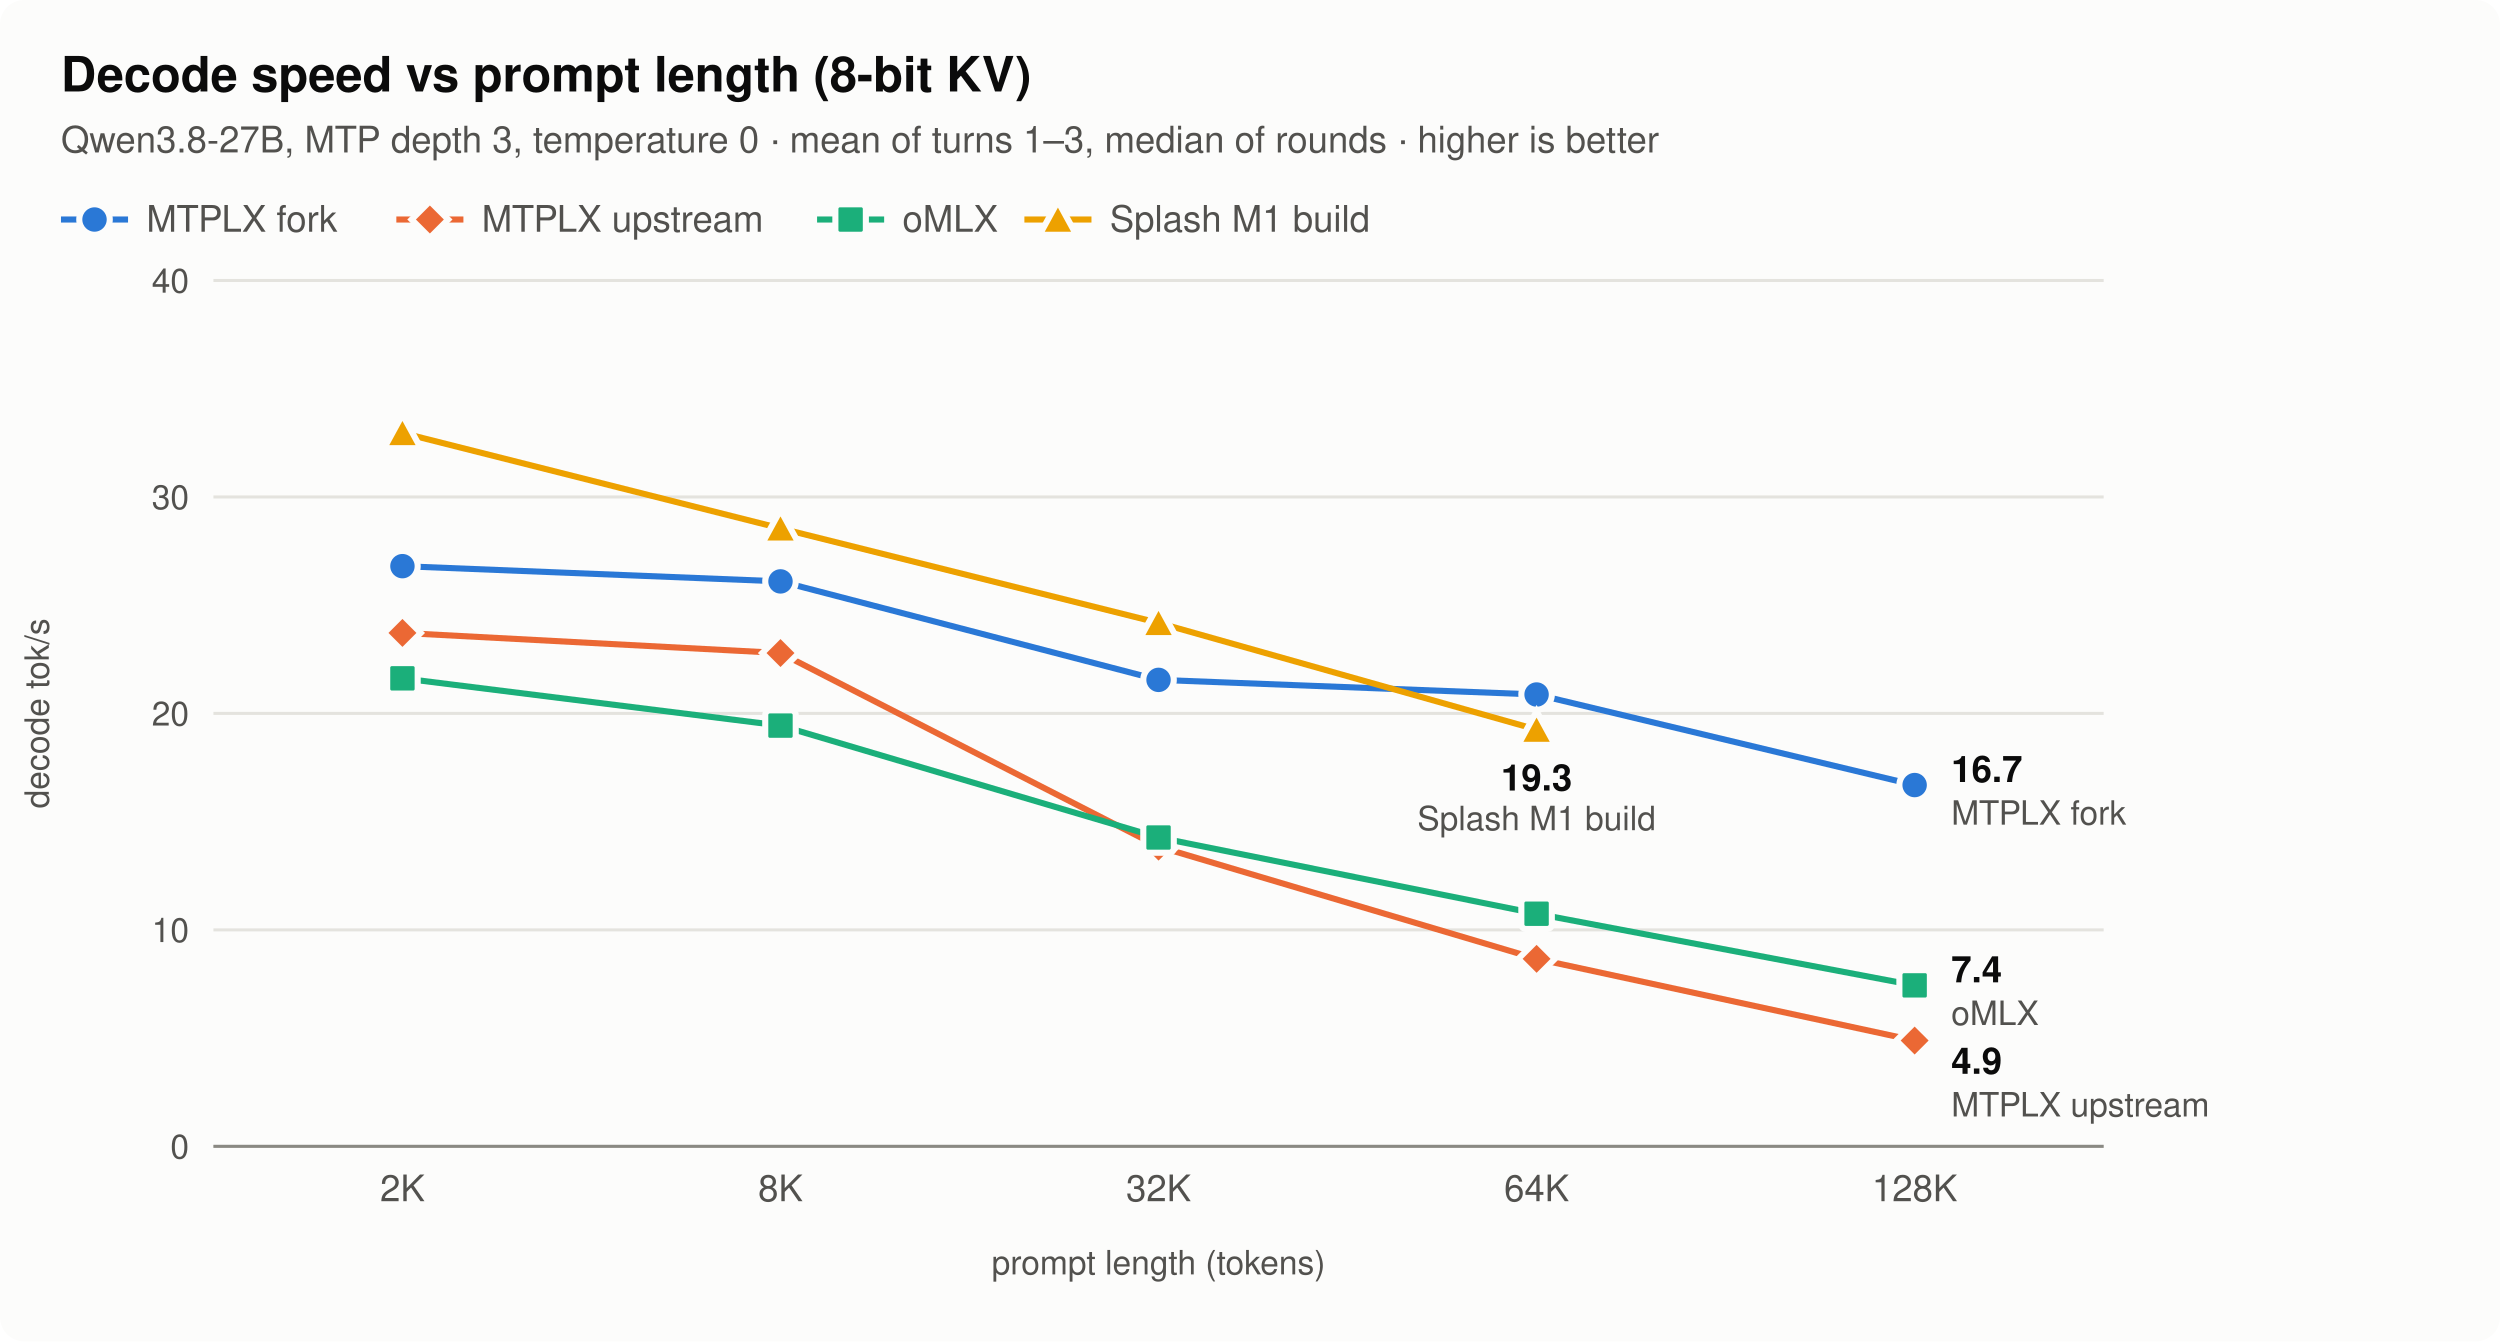
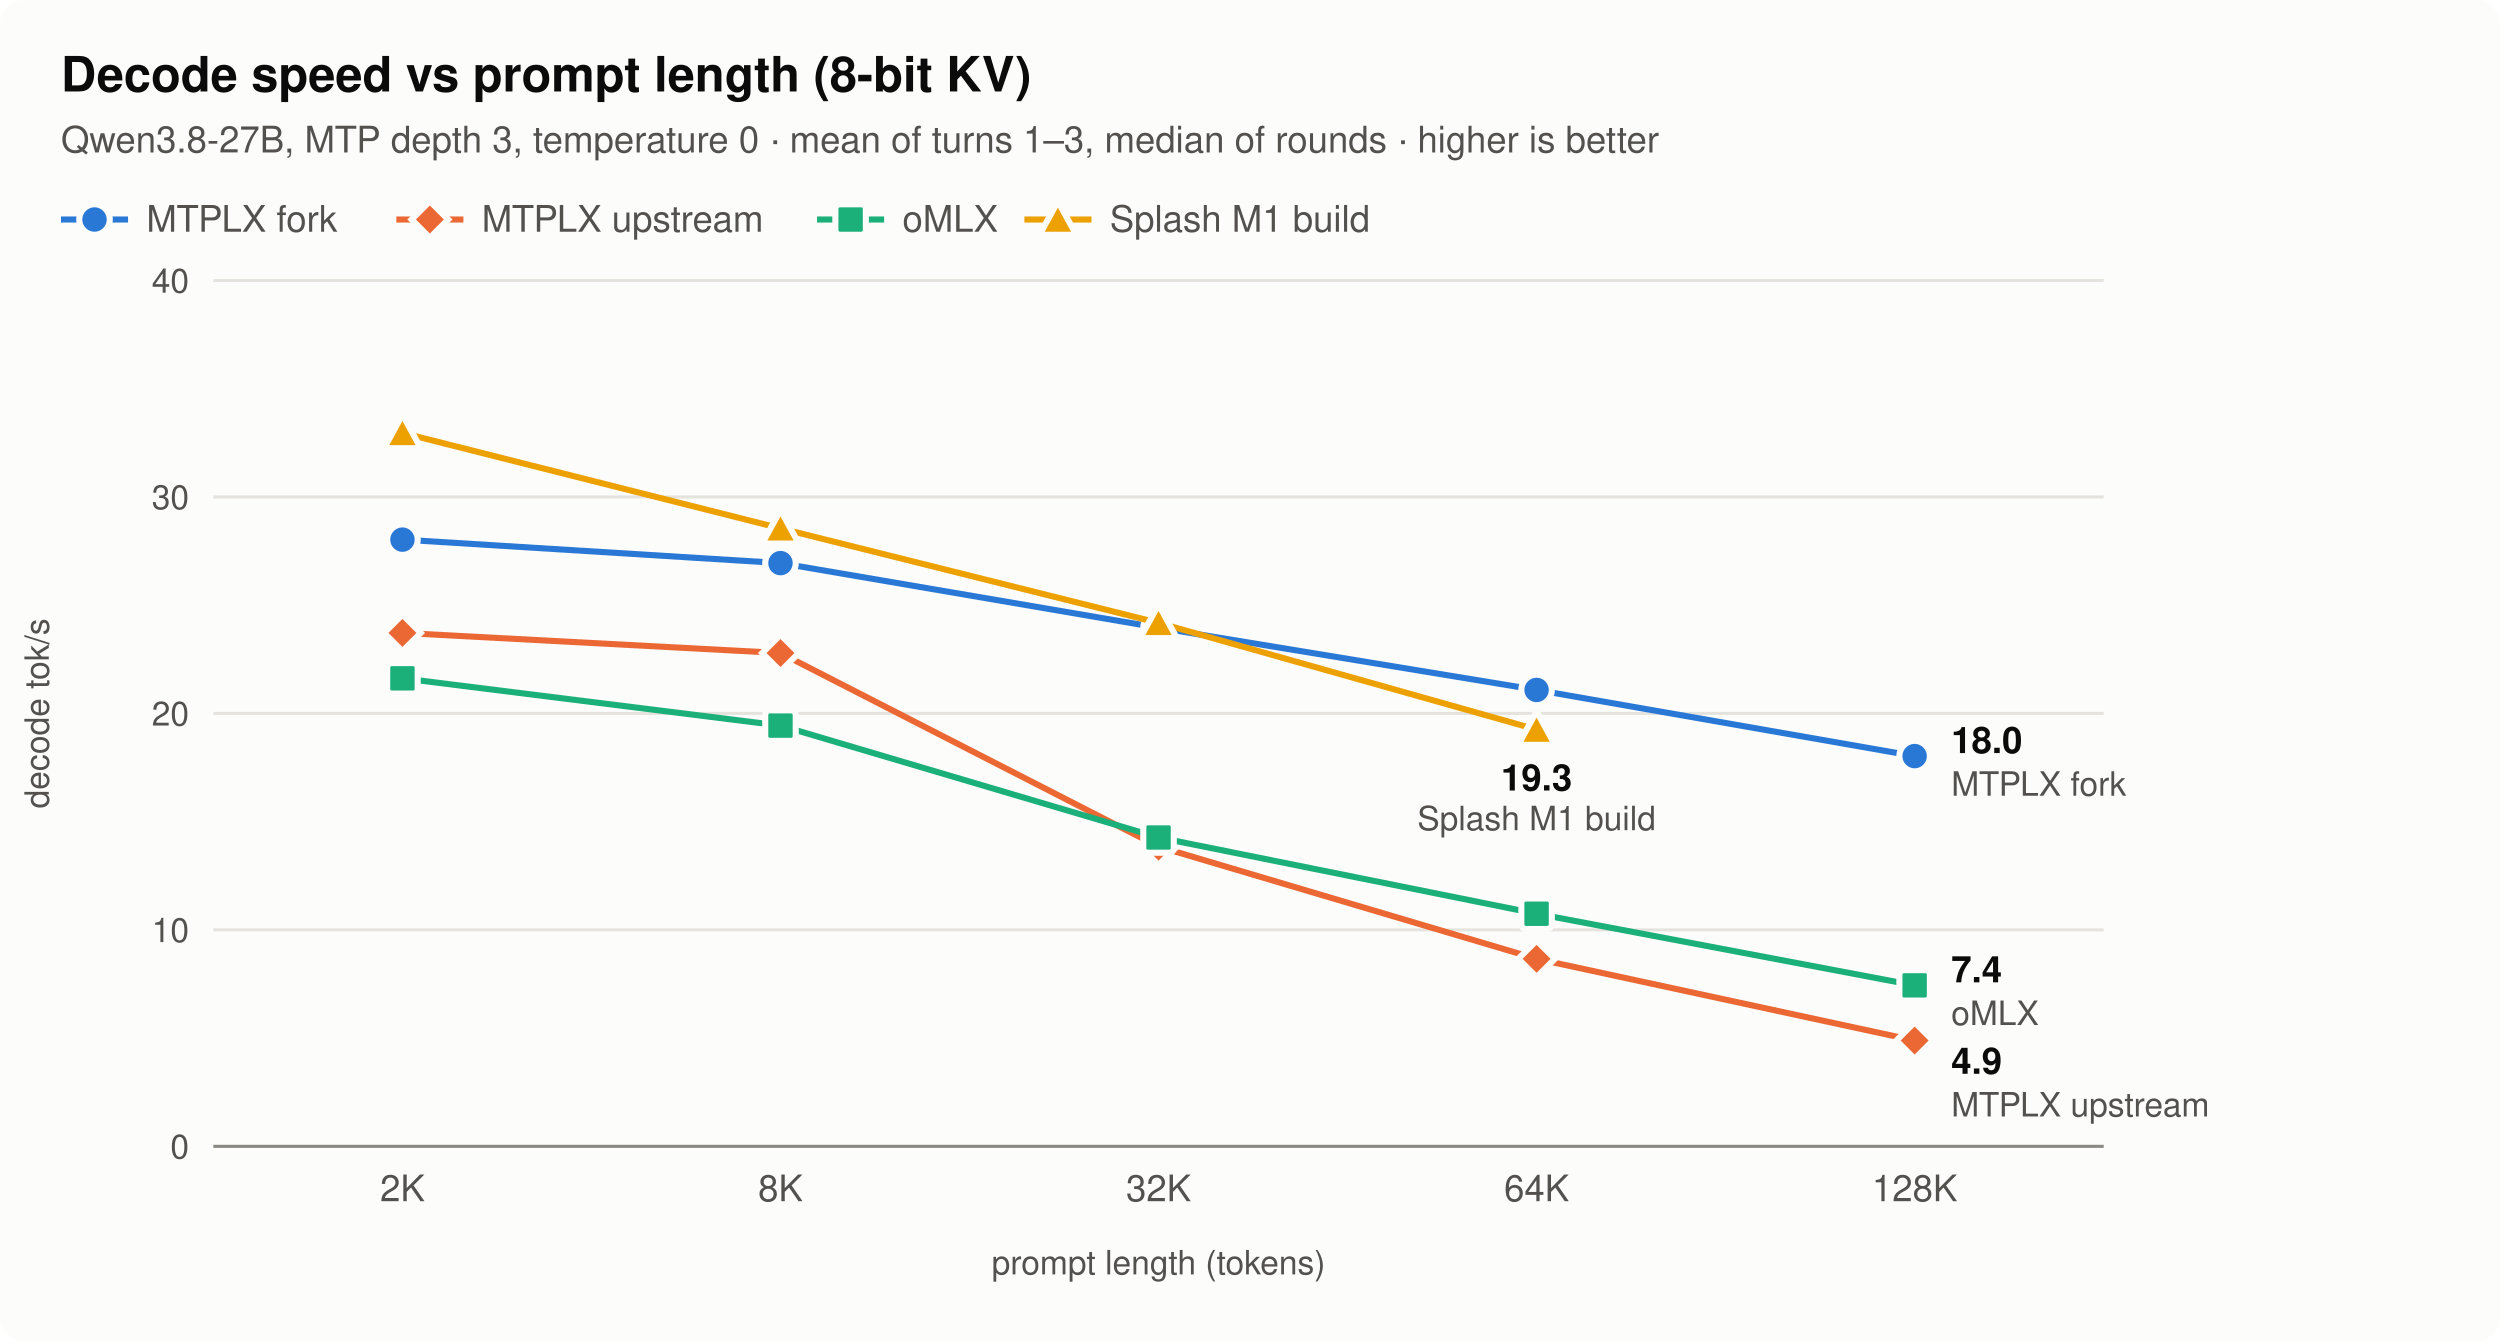
<svg xmlns="http://www.w3.org/2000/svg" viewBox="0 0 820 440" width="820" height="440" role="img" aria-label="Decode speed vs prompt length (8-bit KV)" font-family="-apple-system,BlinkMacSystemFont,Segoe UI,Helvetica,Arial,sans-serif">
  <rect width="820" height="440" rx="8" fill="#fcfcfb" />
  <text x="20" y="30" fill="#0b0b0b" font-size="16" font-weight="600">Decode speed vs prompt length (8-bit KV)</text>
  <text x="20" y="50" fill="#52514e" font-size="12">Qwen3.8-27B, MTP depth 3, temperature 0 · mean of turns 1–3, median of rounds · higher is better</text>
  <line x1="20" x2="42" y1="72" y2="72" stroke="#2a78d6" stroke-width="2" />
  <circle cx="31" cy="72" r="5" fill="#2a78d6" stroke="#fcfcfb" stroke-width="2" />
  <text x="48" y="76" fill="#52514e" font-size="12">MTPLX fork</text>
  <line x1="130" x2="152" y1="72" y2="72" stroke="#eb6834" stroke-width="2" />
  <path d="M141 66L147 72L141 78L135 72Z" fill="#eb6834" stroke="#fcfcfb" stroke-width="2" />
  <text x="158" y="76" fill="#52514e" font-size="12">MTPLX upstream</text>
  <line x1="268" x2="290" y1="72" y2="72" stroke="#1baf7a" stroke-width="2" />
  <rect x="274" y="67" width="10" height="10" rx="1.5" fill="#1baf7a" stroke="#fcfcfb" stroke-width="2" />
  <text x="296" y="76" fill="#52514e" font-size="12">oMLX</text>
  <line x1="336" x2="358" y1="72" y2="72" stroke="#eda100" stroke-width="2" />
  <path d="M347 66L353 77L341 77Z" fill="#eda100" stroke="#fcfcfb" stroke-width="2" />
  <text x="364" y="76" fill="#52514e" font-size="12">Splash M1 build</text>
  <line x1="70" x2="690" y1="376.0" y2="376.0" stroke="#e4e3de" />
  <text x="62" y="380.0" fill="#52514e" font-size="11" text-anchor="end">0</text>
  <line x1="70" x2="690" y1="305.0" y2="305.0" stroke="#e4e3de" />
  <text x="62" y="309.0" fill="#52514e" font-size="11" text-anchor="end">10</text>
  <line x1="70" x2="690" y1="234.0" y2="234.0" stroke="#e4e3de" />
  <text x="62" y="238.0" fill="#52514e" font-size="11" text-anchor="end">20</text>
  <line x1="70" x2="690" y1="163.0" y2="163.0" stroke="#e4e3de" />
  <text x="62" y="167.0" fill="#52514e" font-size="11" text-anchor="end">30</text>
  <line x1="70" x2="690" y1="92.0" y2="92.0" stroke="#e4e3de" />
  <text x="62" y="96.0" fill="#52514e" font-size="11" text-anchor="end">40</text>
  <line x1="70" x2="690" y1="376" y2="376" stroke="#8a8983" />
  <text x="132.0" y="394" fill="#52514e" font-size="12" text-anchor="middle">2K</text>
  <text x="256.0" y="394" fill="#52514e" font-size="12" text-anchor="middle">8K</text>
  <text x="380.0" y="394" fill="#52514e" font-size="12" text-anchor="middle">32K</text>
  <text x="504.0" y="394" fill="#52514e" font-size="12" text-anchor="middle">64K</text>
  <text x="628.0" y="394" fill="#52514e" font-size="12" text-anchor="middle">128K</text>
  <text x="380.0" y="418" fill="#52514e" font-size="11" text-anchor="middle">prompt length (tokens)</text>
  <text x="16" y="234.0" fill="#52514e" font-size="11" text-anchor="middle" transform="rotate(-90 16 234.0)">decode tok/s</text>
-   <polyline points="132.0,185.7 256.0,190.7 380.0,223.0 504.0,227.8 628.0,257.5" fill="none" stroke="#2a78d6" stroke-width="2" stroke-linejoin="round" />
-   <circle cx="132.0" cy="185.7" r="5" fill="#2a78d6" stroke="#fcfcfb" stroke-width="2" />
-   <circle cx="256.0" cy="190.7" r="5" fill="#2a78d6" stroke="#fcfcfb" stroke-width="2" />
-   <circle cx="380.0" cy="223.0" r="5" fill="#2a78d6" stroke="#fcfcfb" stroke-width="2" />
-   <circle cx="504.0" cy="227.8" r="5" fill="#2a78d6" stroke="#fcfcfb" stroke-width="2" />
-   <circle cx="628.0" cy="257.5" r="5" fill="#2a78d6" stroke="#fcfcfb" stroke-width="2" />
+   <polyline points="132.0,177.0 256.0,184.7 380.0,205.9 504.0,226.3 628.0,248.0" fill="none" stroke="#2a78d6" stroke-width="2" stroke-linejoin="round" />
+   <circle cx="132.0" cy="177.0" r="5" fill="#2a78d6" stroke="#fcfcfb" stroke-width="2" />
+   <circle cx="256.0" cy="184.7" r="5" fill="#2a78d6" stroke="#fcfcfb" stroke-width="2" />
+   <circle cx="380.0" cy="205.9" r="5" fill="#2a78d6" stroke="#fcfcfb" stroke-width="2" />
+   <circle cx="504.0" cy="226.3" r="5" fill="#2a78d6" stroke="#fcfcfb" stroke-width="2" />
+   <circle cx="628.0" cy="248.0" r="5" fill="#2a78d6" stroke="#fcfcfb" stroke-width="2" />
  <polyline points="132.0,207.6 256.0,214.2 380.0,277.7 504.0,314.5 628.0,341.3" fill="none" stroke="#eb6834" stroke-width="2" stroke-linejoin="round" />
  <path d="M132.0 201.6L138.0 207.6L132.0 213.6L126.0 207.6Z" fill="#eb6834" stroke="#fcfcfb" stroke-width="2" />
  <path d="M256.0 208.2L262.0 214.2L256.0 220.2L250.0 214.2Z" fill="#eb6834" stroke="#fcfcfb" stroke-width="2" />
  <path d="M380.0 271.7L386.0 277.7L380.0 283.7L374.0 277.7Z" fill="#eb6834" stroke="#fcfcfb" stroke-width="2" />
  <path d="M504.0 308.5L510.0 314.5L504.0 320.5L498.0 314.5Z" fill="#eb6834" stroke="#fcfcfb" stroke-width="2" />
  <path d="M628.0 335.3L634.0 341.3L628.0 347.3L622.0 341.3Z" fill="#eb6834" stroke="#fcfcfb" stroke-width="2" />
  <polyline points="132.0,222.5 256.0,238.0 380.0,274.7 504.0,299.7 628.0,323.2" fill="none" stroke="#1baf7a" stroke-width="2" stroke-linejoin="round" />
  <rect x="127.0" y="217.5" width="10" height="10" rx="1.5" fill="#1baf7a" stroke="#fcfcfb" stroke-width="2" />
  <rect x="251.0" y="233.0" width="10" height="10" rx="1.5" fill="#1baf7a" stroke="#fcfcfb" stroke-width="2" />
  <rect x="375.0" y="269.7" width="10" height="10" rx="1.5" fill="#1baf7a" stroke="#fcfcfb" stroke-width="2" />
  <rect x="499.0" y="294.7" width="10" height="10" rx="1.5" fill="#1baf7a" stroke="#fcfcfb" stroke-width="2" />
  <rect x="623.0" y="318.2" width="10" height="10" rx="1.5" fill="#1baf7a" stroke="#fcfcfb" stroke-width="2" />
  <polyline points="132.0,142.0 256.0,173.3 380.0,204.3 504.0,239.3" fill="none" stroke="#eda100" stroke-width="2" stroke-linejoin="round" />
  <path d="M132.0 136.0L138.0 147.0L126.0 147.0Z" fill="#eda100" stroke="#fcfcfb" stroke-width="2" />
  <path d="M256.0 167.3L262.0 178.3L250.0 178.3Z" fill="#eda100" stroke="#fcfcfb" stroke-width="2" />
  <path d="M380.0 198.3L386.0 209.3L374.0 209.3Z" fill="#eda100" stroke="#fcfcfb" stroke-width="2" />
  <path d="M504.0 233.3L510.0 244.3L498.0 244.3Z" fill="#eda100" stroke="#fcfcfb" stroke-width="2" />
  <text x="504.0" y="259.3" fill="#0b0b0b" font-size="12" font-weight="600" text-anchor="middle">19.3</text>
  <text x="504.0" y="272.3" fill="#52514e" font-size="11" text-anchor="middle">Splash M1 build</text>
-   <text x="640.0" y="256.5" fill="#0b0b0b" font-size="12" font-weight="600">16.7</text>
-   <text x="640.0" y="270.5" fill="#52514e" font-size="11">MTPLX fork</text>
+   <text x="640.0" y="247.0" fill="#0b0b0b" font-size="12" font-weight="600">18.0</text>
+   <text x="640.0" y="261.0" fill="#52514e" font-size="11">MTPLX fork</text>
  <text x="640.0" y="322.2" fill="#0b0b0b" font-size="12" font-weight="600">7.4</text>
  <text x="640.0" y="336.2" fill="#52514e" font-size="11">oMLX</text>
  <text x="640.0" y="352.2" fill="#0b0b0b" font-size="12" font-weight="600">4.9</text>
  <text x="640.0" y="366.2" fill="#52514e" font-size="11">MTPLX upstream</text>
</svg>
